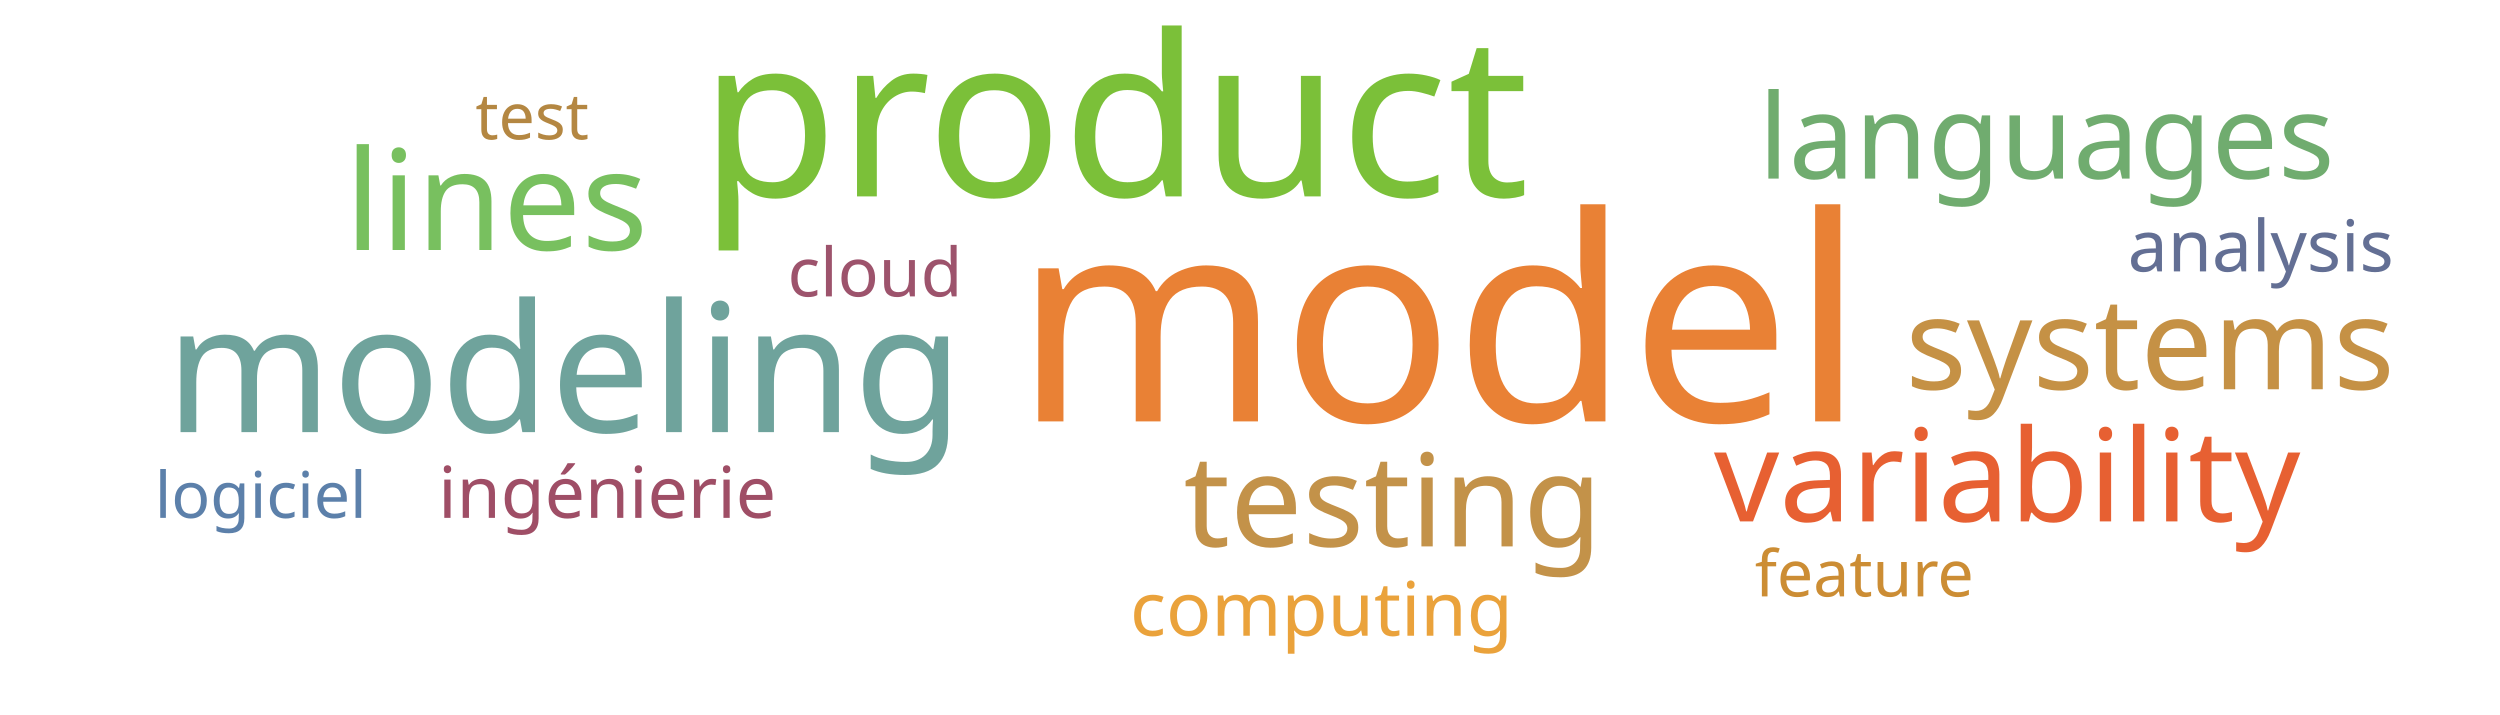
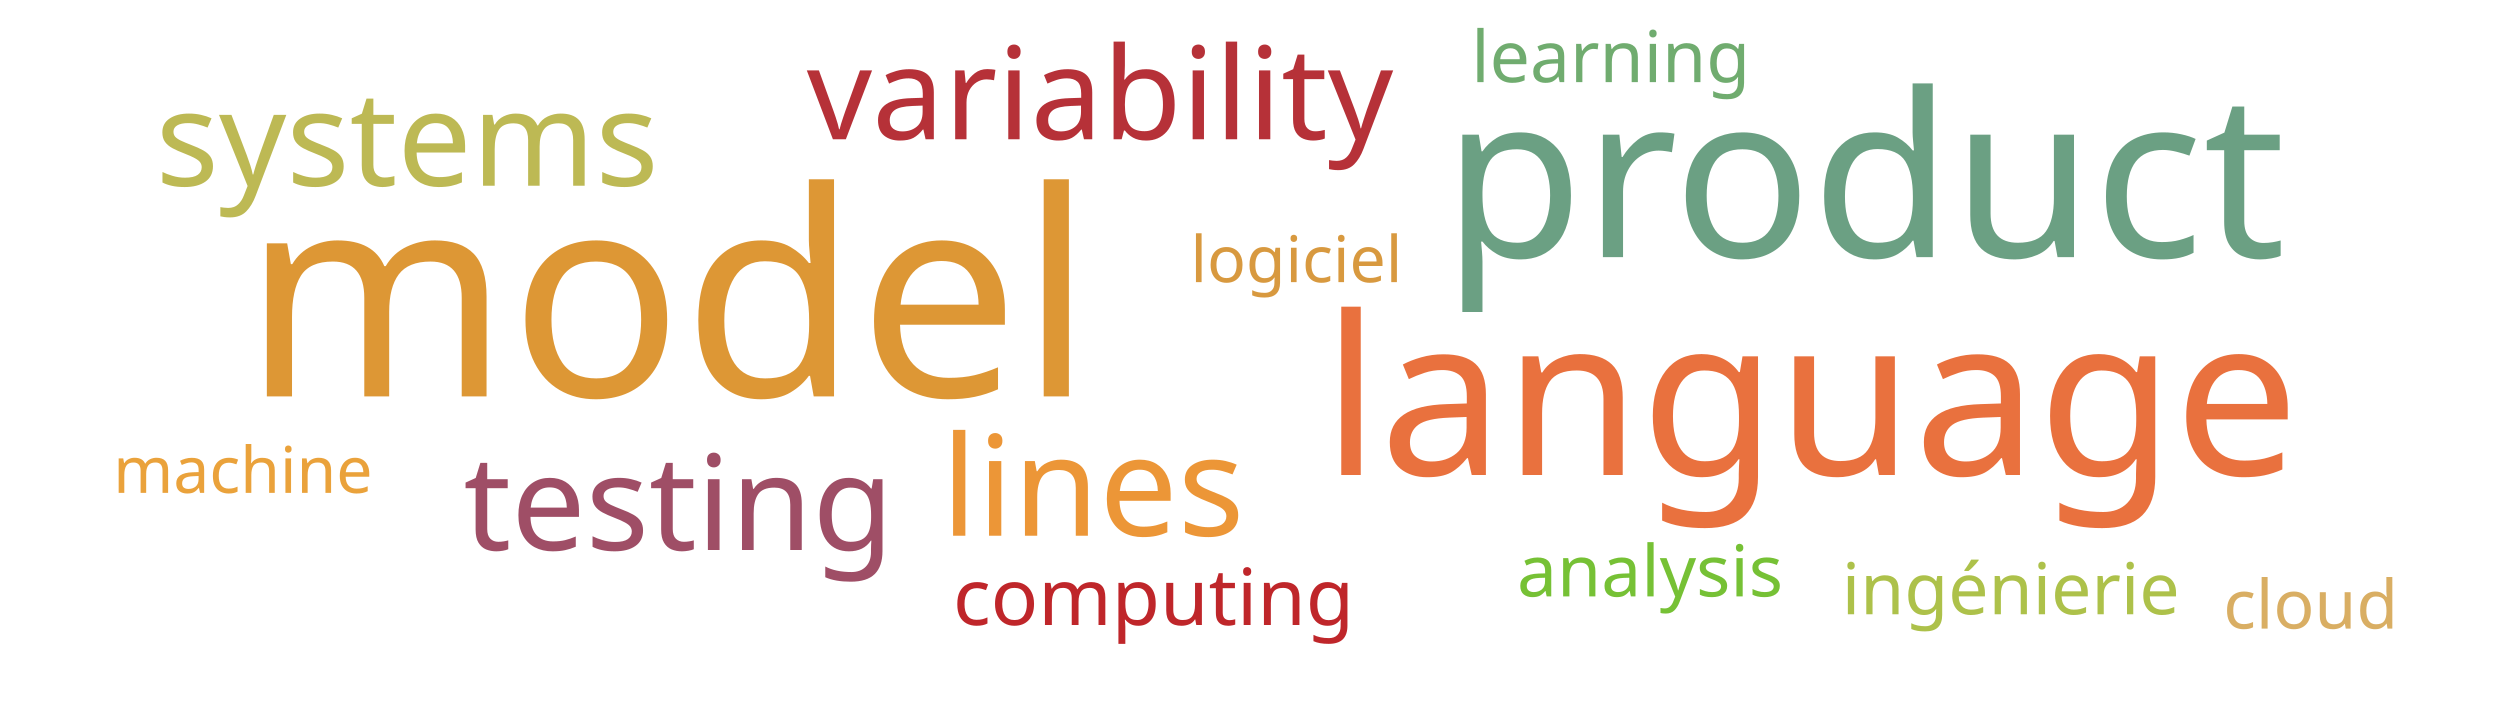
<svg xmlns="http://www.w3.org/2000/svg" width="700" height="200">
  <g transform="translate(350, 100)">
-     <text text-anchor="middle" style="font-family: Impact; font-size: 80px; fill: #e98135" transform="translate(53,18)rotate(0)">model</text>
-     <text text-anchor="middle" style="font-family: Impact; font-size: 63px; fill: #7bc039" transform="translate(-38,-45)rotate(0)">product</text>
-     <text text-anchor="middle" style="font-family: Impact; font-size: 50px; fill: #6fa39c" transform="translate(-192,21)rotate(0)">modeling</text>
-     <text text-anchor="middle" style="font-family: Impact; font-size: 39px; fill: #78c05f" transform="translate(-211,-30)rotate(0)">lines</text>
-     <text text-anchor="middle" style="font-family: Impact; font-size: 36px; fill: #c39249" transform="translate(40,53)rotate(0)">testing</text>
-     <text text-anchor="middle" style="font-family: Impact; font-size: 36px; fill: #e76032" transform="translate(212,46)rotate(0)">variability</text>
-     <text text-anchor="middle" style="font-family: Impact; font-size: 36px; fill: #c59145" transform="translate(252,9)rotate(0)">systems</text>
-     <text text-anchor="middle" style="font-family: Impact; font-size: 33px; fill: #70ac6f" transform="translate(223,-50)rotate(0)">languages</text>
-     <text text-anchor="middle" style="font-family: Impact; font-size: 21px; fill: #eaa23b" transform="translate(20,78)rotate(0)">computing</text>
-     <text text-anchor="middle" style="font-family: Impact; font-size: 20px; fill: #636f94" transform="translate(283,-24)rotate(0)">analysis</text>
-     <text text-anchor="middle" style="font-family: Impact; font-size: 20px; fill: #9f4e66" transform="translate(-180,45)rotate(0)">ingénierie</text>
-     <text text-anchor="middle" style="font-family: Impact; font-size: 19px; fill: #9d536c" transform="translate(-105,-17)rotate(0)">cloud</text>
-     <text text-anchor="middle" style="font-family: Impact; font-size: 18px; fill: #b48742" transform="translate(-201,-61)rotate(0)">test</text>
-     <text text-anchor="middle" style="font-family: Impact; font-size: 18px; fill: #5c80aa" transform="translate(-277,45)rotate(0)">logiciel</text>
-     <text text-anchor="middle" style="font-family: Impact; font-size: 18px; fill: #cc8d34" transform="translate(172,67)rotate(0)">feature</text>
+     <text text-anchor="middle" style="font-family: Impact; font-size: 80px; fill: #dd9735" transform="translate(-163,11)rotate(0)">model</text>
+     <text text-anchor="middle" style="font-family: Impact; font-size: 64px; fill: #6ba083" transform="translate(172,-28)rotate(0)">product</text>
+     <text text-anchor="middle" style="font-family: Impact; font-size: 62px; fill: #e9713e" transform="translate(157,33)rotate(0)">language</text>
+     <text text-anchor="middle" style="font-family: Impact; font-size: 39px; fill: #ec9637" transform="translate(-44,50)rotate(0)">lines</text>
+     <text text-anchor="middle" style="font-family: Impact; font-size: 37px; fill: #9f4e66" transform="translate(-160,54)rotate(0)">testing</text>
+     <text text-anchor="middle" style="font-family: Impact; font-size: 37px; fill: #bdb954" transform="translate(-236,-48)rotate(0)">systems</text>
+     <text text-anchor="middle" style="font-family: Impact; font-size: 36px; fill: #b63138" transform="translate(-42,-61)rotate(0)">variability</text>
+     <text text-anchor="middle" style="font-family: Impact; font-size: 22px; fill: #bf262a" transform="translate(-27,75)rotate(0)">computing</text>
+     <text text-anchor="middle" style="font-family: Impact; font-size: 20px; fill: #70ac6f" transform="translate(101,-77)rotate(0)">learning</text>
+     <text text-anchor="middle" style="font-family: Impact; font-size: 20px; fill: #76c135" transform="translate(112,67)rotate(0)">analysis</text>
+     <text text-anchor="middle" style="font-family: Impact; font-size: 20px; fill: #adc14a" transform="translate(213,72)rotate(0)">ingénierie</text>
+     <text text-anchor="middle" style="font-family: Impact; font-size: 19px; fill: #d9ae63" transform="translate(297,76)rotate(0)">cloud</text>
+     <text text-anchor="middle" style="font-family: Impact; font-size: 18px; fill: #eaa23b" transform="translate(-282,38)rotate(0)">machine</text>
+     <text text-anchor="middle" style="font-family: Impact; font-size: 18px; fill: #d8993f" transform="translate(13,-21)rotate(0)">logiciel</text>
  </g>
</svg>
